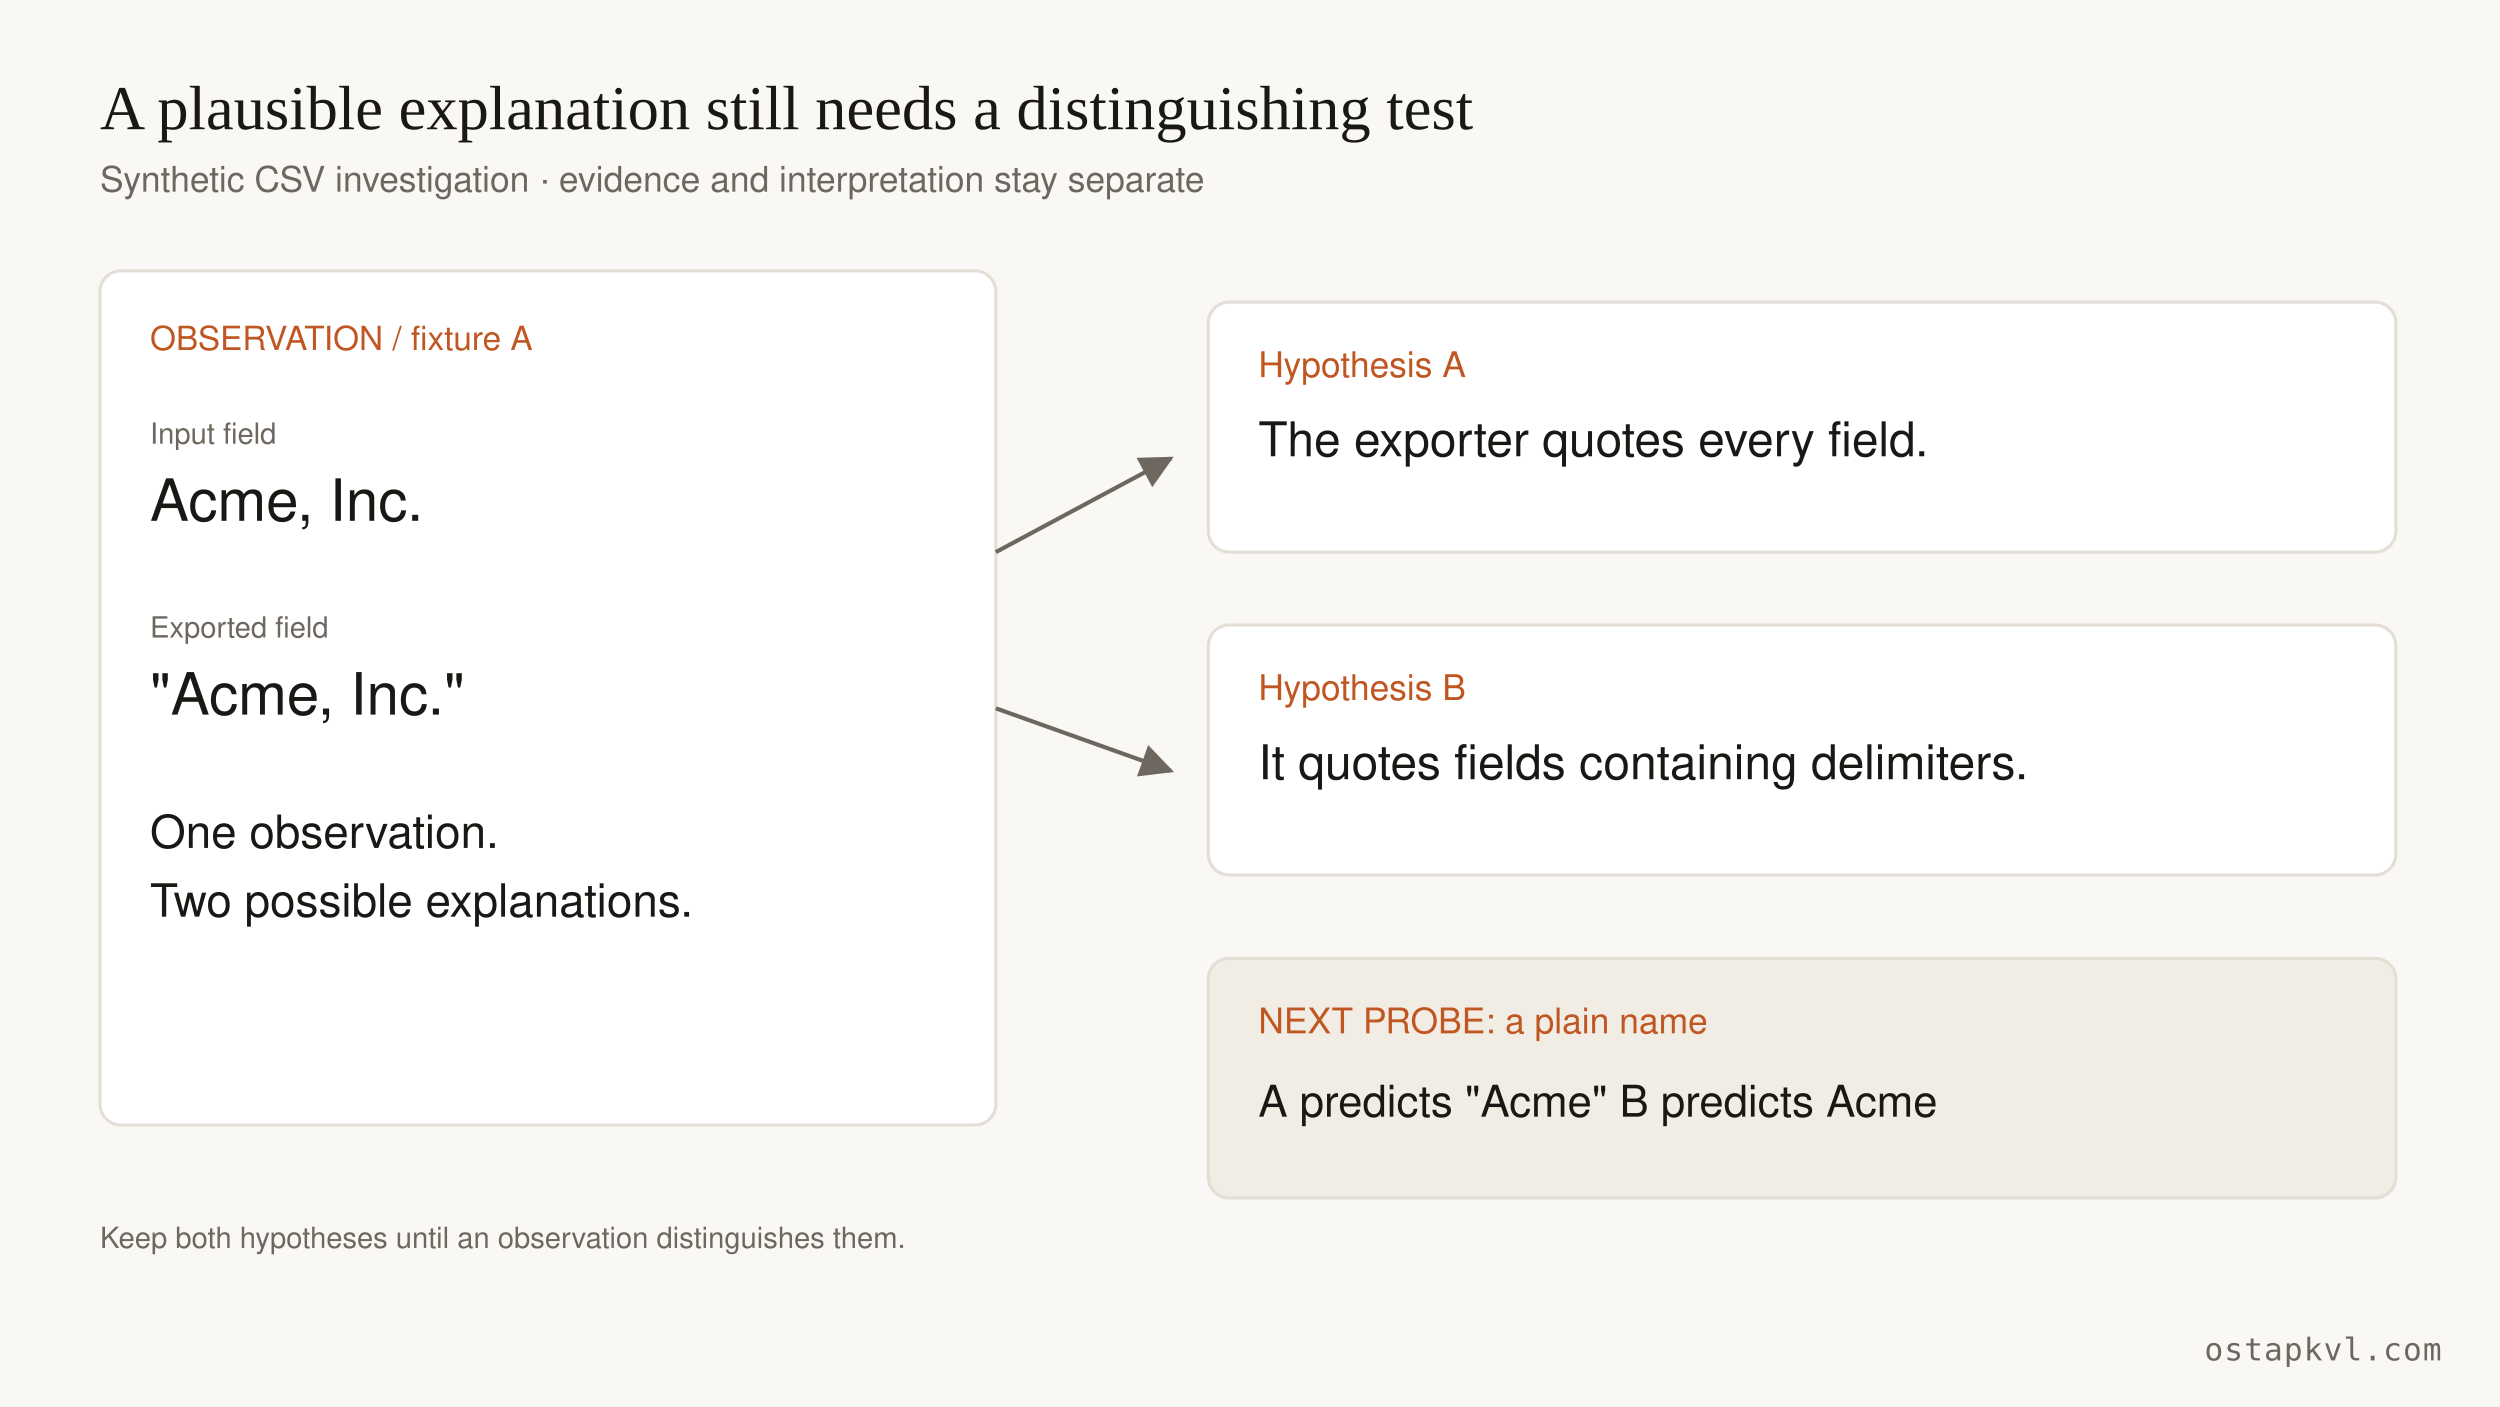
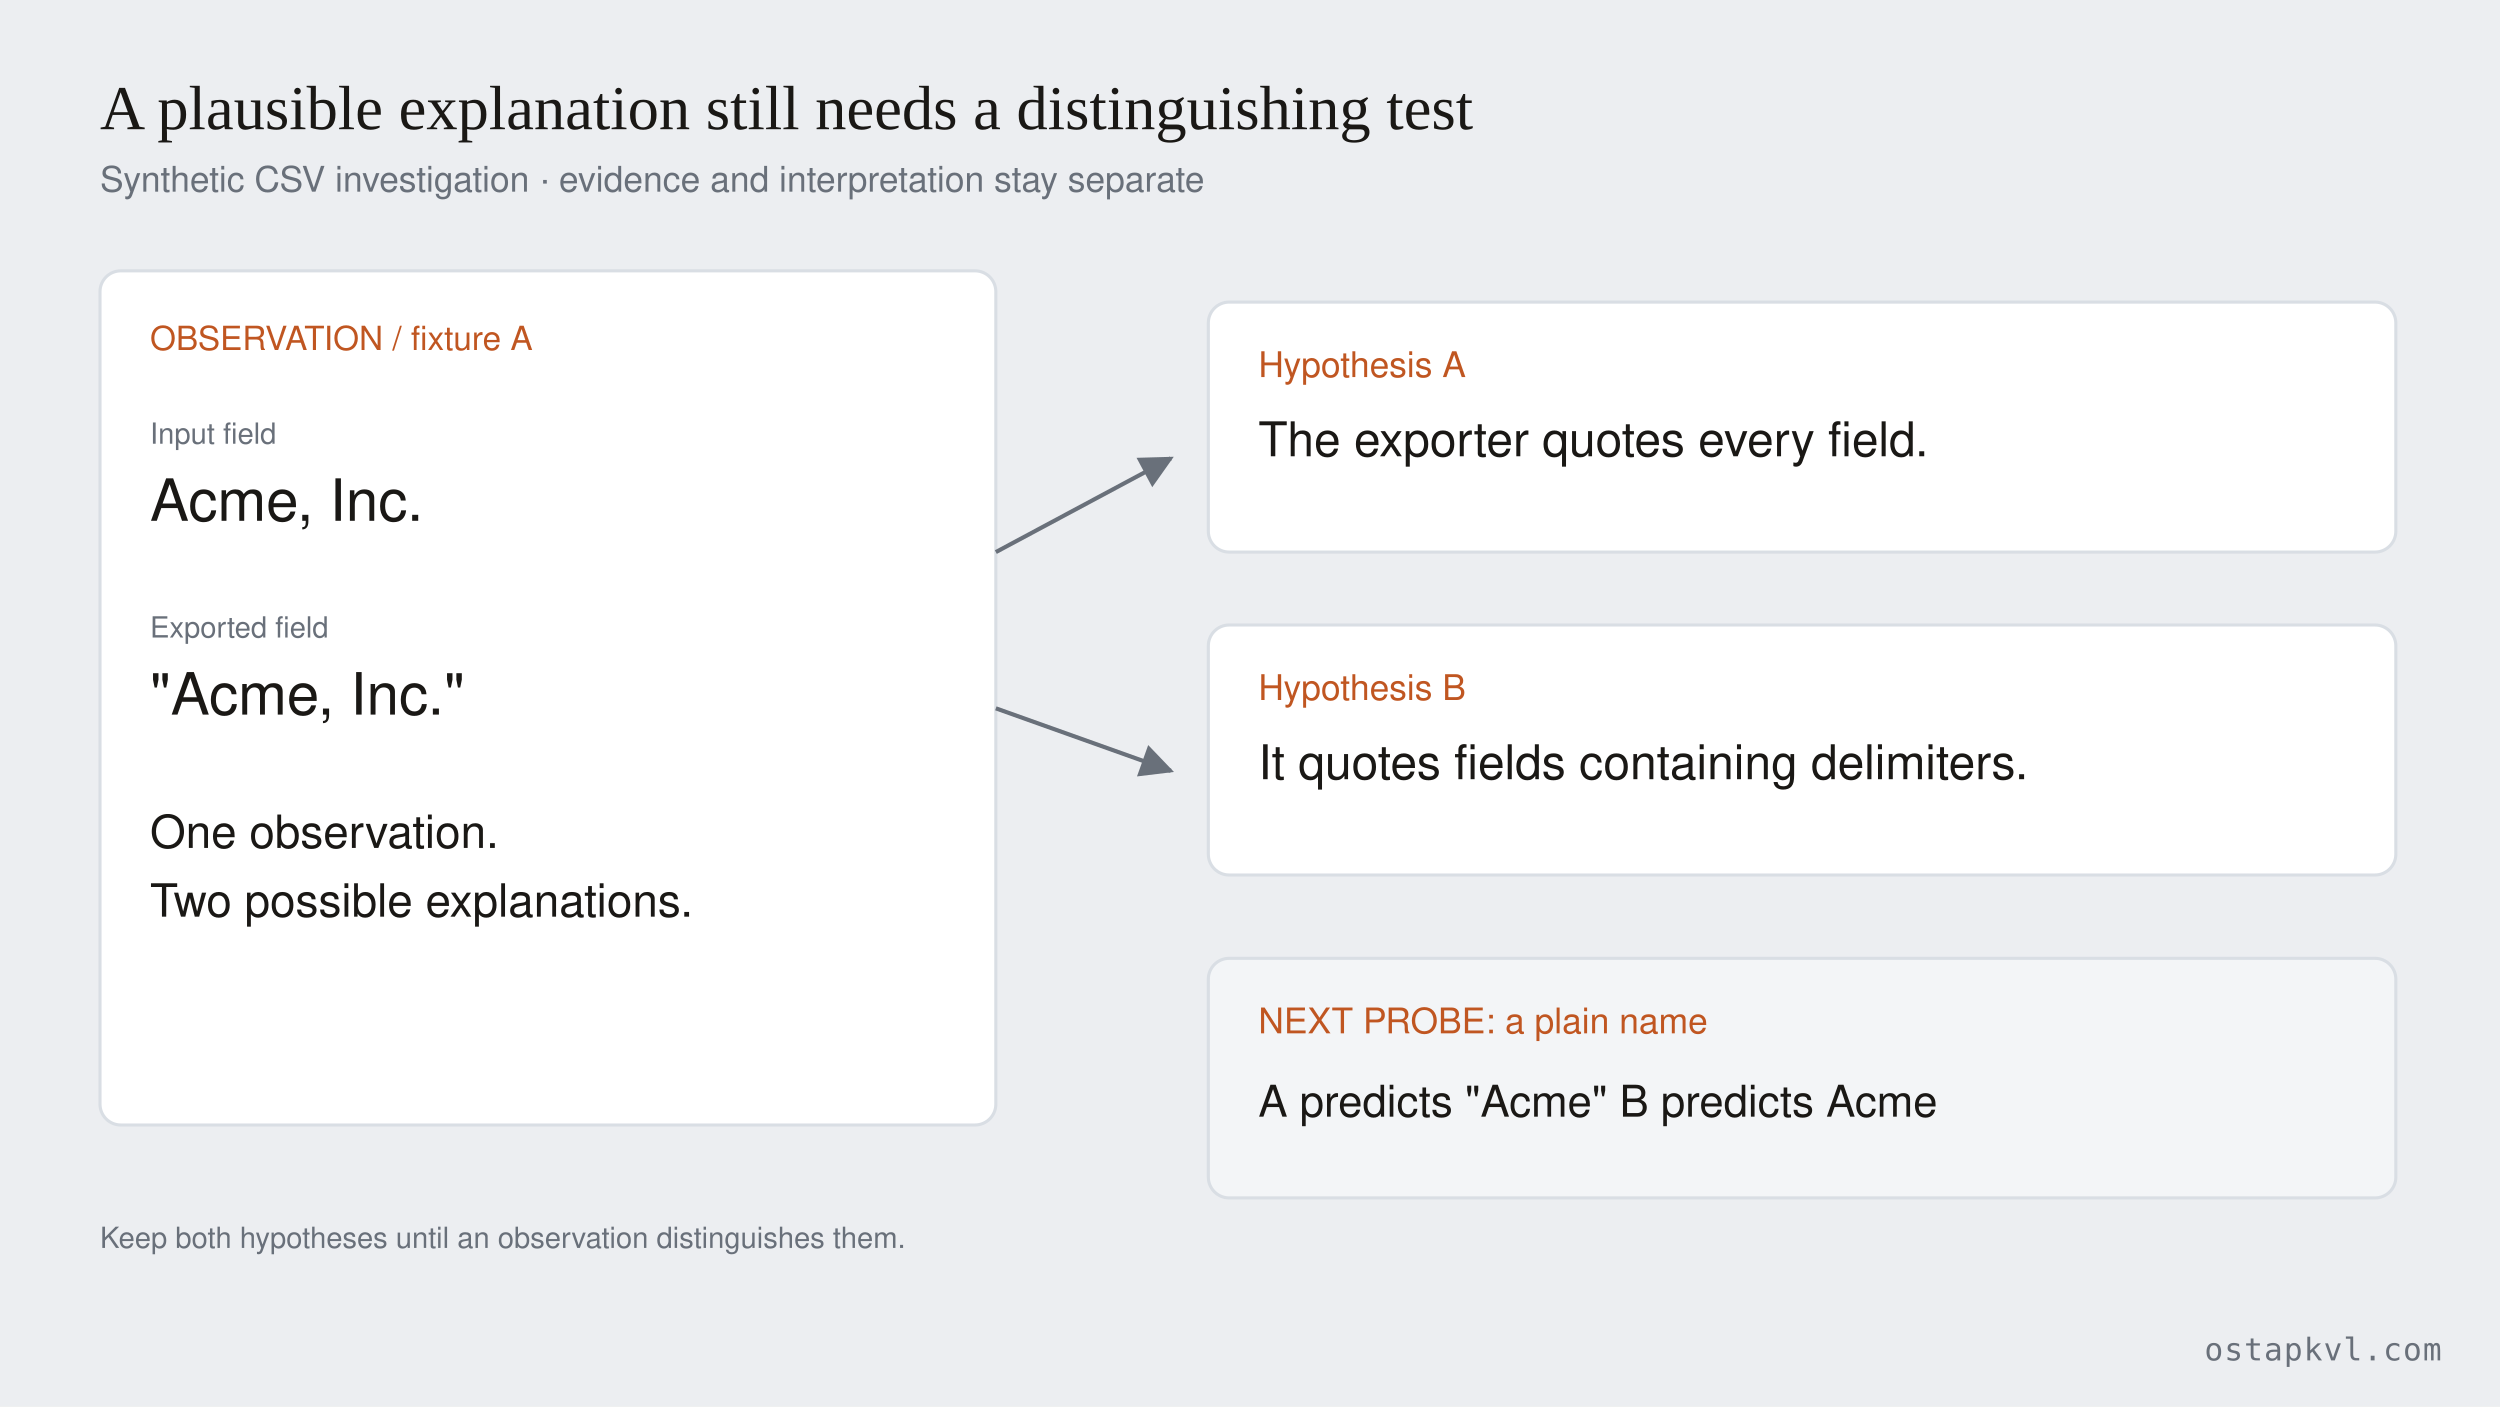
<svg xmlns="http://www.w3.org/2000/svg" width="1200" height="675" viewBox="0 0 1200 675" role="img" aria-label="A plausible explanation still needs a distinguishing test">
  <defs>
    <marker id="arr" viewBox="0 0 10 10" refX="9" refY="5" markerWidth="8" markerHeight="8" orient="auto-start-reverse">
-       <path d="M0,0 L10,5 L0,10 z" fill="#6E675F" />
+       <path d="M0,0 L10,5 L0,10 z" fill="#69707A" />
    </marker>
    <marker id="arrA" viewBox="0 0 10 10" refX="9" refY="5" markerWidth="8" markerHeight="8" orient="auto-start-reverse">
      <path d="M0,0 L10,5 L0,10 z" fill="#C05621" />
    </marker>
  </defs>
-   <rect width="100%" height="100%" fill="#FAF8F4" />
+   <rect width="100%" height="100%" fill="#ECEEF1" />
  <text x="48" y="62" font-family="Georgia, 'Times New Roman', serif" font-size="30" fill="#1A1815">A plausible explanation still needs a distinguishing test</text>
-   <text x="48" y="92" font-family="'Helvetica Neue', Helvetica, Arial, sans-serif" font-size="17" fill="#6E675F">Synthetic CSV investigation · evidence and interpretation stay separate</text>
-   <rect x="48" y="130" width="430" height="410" rx="10" fill="#fff" stroke="#E3DED6" stroke-width="1.5" />
+   <text x="48" y="92" font-family="'Helvetica Neue', Helvetica, Arial, sans-serif" font-size="17" fill="#69707A">Synthetic CSV investigation · evidence and interpretation stay separate</text>
+   <rect x="48" y="130" width="430" height="410" rx="10" fill="#fff" stroke="#D9DEE4" stroke-width="1.5" />
  <text x="72" y="168" font-family="'Helvetica Neue', Helvetica, Arial, sans-serif" font-size="16" fill="#C05621">OBSERVATION / fixture A</text>
-   <text x="72" y="213" font-family="'Helvetica Neue', Helvetica, Arial, sans-serif" font-size="14" fill="#6E675F">Input field</text>
+   <text x="72" y="213" font-family="'Helvetica Neue', Helvetica, Arial, sans-serif" font-size="14" fill="#69707A">Input field</text>
  <text x="72" y="250" font-family="'Helvetica Neue', Helvetica, Arial, sans-serif" font-size="28" fill="#1A1815">Acme, Inc.</text>
-   <text x="72" y="306" font-family="'Helvetica Neue', Helvetica, Arial, sans-serif" font-size="14" fill="#6E675F">Exported field</text>
+   <text x="72" y="306" font-family="'Helvetica Neue', Helvetica, Arial, sans-serif" font-size="14" fill="#69707A">Exported field</text>
  <text x="72" y="343" font-family="'Helvetica Neue', Helvetica, Arial, sans-serif" font-size="28" fill="#1A1815">"Acme, Inc."</text>
  <text x="72" y="407" font-family="'Helvetica Neue', Helvetica, Arial, sans-serif" font-size="22" fill="#1A1815">One observation.</text>
  <text x="72" y="440" font-family="'Helvetica Neue', Helvetica, Arial, sans-serif" font-size="22" fill="#1A1815">Two possible explanations.</text>
-   <line x1="478" y1="265" x2="562" y2="220" stroke="#6E675F" stroke-width="2" marker-end="url(#arr)" />
-   <line x1="478" y1="340" x2="562" y2="370" stroke="#6E675F" stroke-width="2" marker-end="url(#arr)" />
-   <rect x="580" y="145" width="570" height="120" rx="10" fill="#fff" stroke="#E3DED6" stroke-width="1.5" />
+   <line x1="478" y1="265" x2="562" y2="220" stroke="#69707A" stroke-width="2" marker-end="url(#arr)" />
+   <line x1="478" y1="340" x2="562" y2="370" stroke="#69707A" stroke-width="2" marker-end="url(#arr)" />
+   <rect x="580" y="145" width="570" height="120" rx="10" fill="#fff" stroke="#D9DEE4" stroke-width="1.5" />
  <text x="604" y="181" font-family="'Helvetica Neue', Helvetica, Arial, sans-serif" font-size="17" fill="#C05621">Hypothesis A</text>
  <text x="604" y="219" font-family="'Helvetica Neue', Helvetica, Arial, sans-serif" font-size="23" fill="#1A1815">The exporter quotes every field.</text>
-   <rect x="580" y="300" width="570" height="120" rx="10" fill="#fff" stroke="#E3DED6" stroke-width="1.5" />
+   <rect x="580" y="300" width="570" height="120" rx="10" fill="#fff" stroke="#D9DEE4" stroke-width="1.5" />
  <text x="604" y="336" font-family="'Helvetica Neue', Helvetica, Arial, sans-serif" font-size="17" fill="#C05621">Hypothesis B</text>
  <text x="604" y="374" font-family="'Helvetica Neue', Helvetica, Arial, sans-serif" font-size="23" fill="#1A1815">It quotes fields containing delimiters.</text>
-   <rect x="580" y="460" width="570" height="115" rx="10" fill="#F1ECE4" stroke="#E3DED6" stroke-width="1.5" />
+   <rect x="580" y="460" width="570" height="115" rx="10" fill="#F3F5F7" stroke="#D9DEE4" stroke-width="1.5" />
  <text x="604" y="496" font-family="'Helvetica Neue', Helvetica, Arial, sans-serif" font-size="17" fill="#C05621">NEXT PROBE: a plain name</text>
  <text x="604" y="536" font-family="'Helvetica Neue', Helvetica, Arial, sans-serif" font-size="21" fill="#1A1815">A predicts "Acme"     B predicts Acme</text>
-   <text x="48" y="599" font-family="'Helvetica Neue', Helvetica, Arial, sans-serif" font-size="14" fill="#6E675F">Keep both hypotheses until an observation distinguishes them.</text>
-   <text x="1172" y="653" font-family="Menlo, Consolas, monospace" font-size="15" fill="#6E675F" text-anchor="end" letter-spacing="0.5">ostapkvl.com</text>
+   <text x="48" y="599" font-family="'Helvetica Neue', Helvetica, Arial, sans-serif" font-size="14" fill="#69707A">Keep both hypotheses until an observation distinguishes them.</text>
+   <text x="1172" y="653" font-family="Menlo, Consolas, monospace" font-size="15" fill="#69707A" text-anchor="end" letter-spacing="0.5">ostapkvl.com</text>
</svg>
